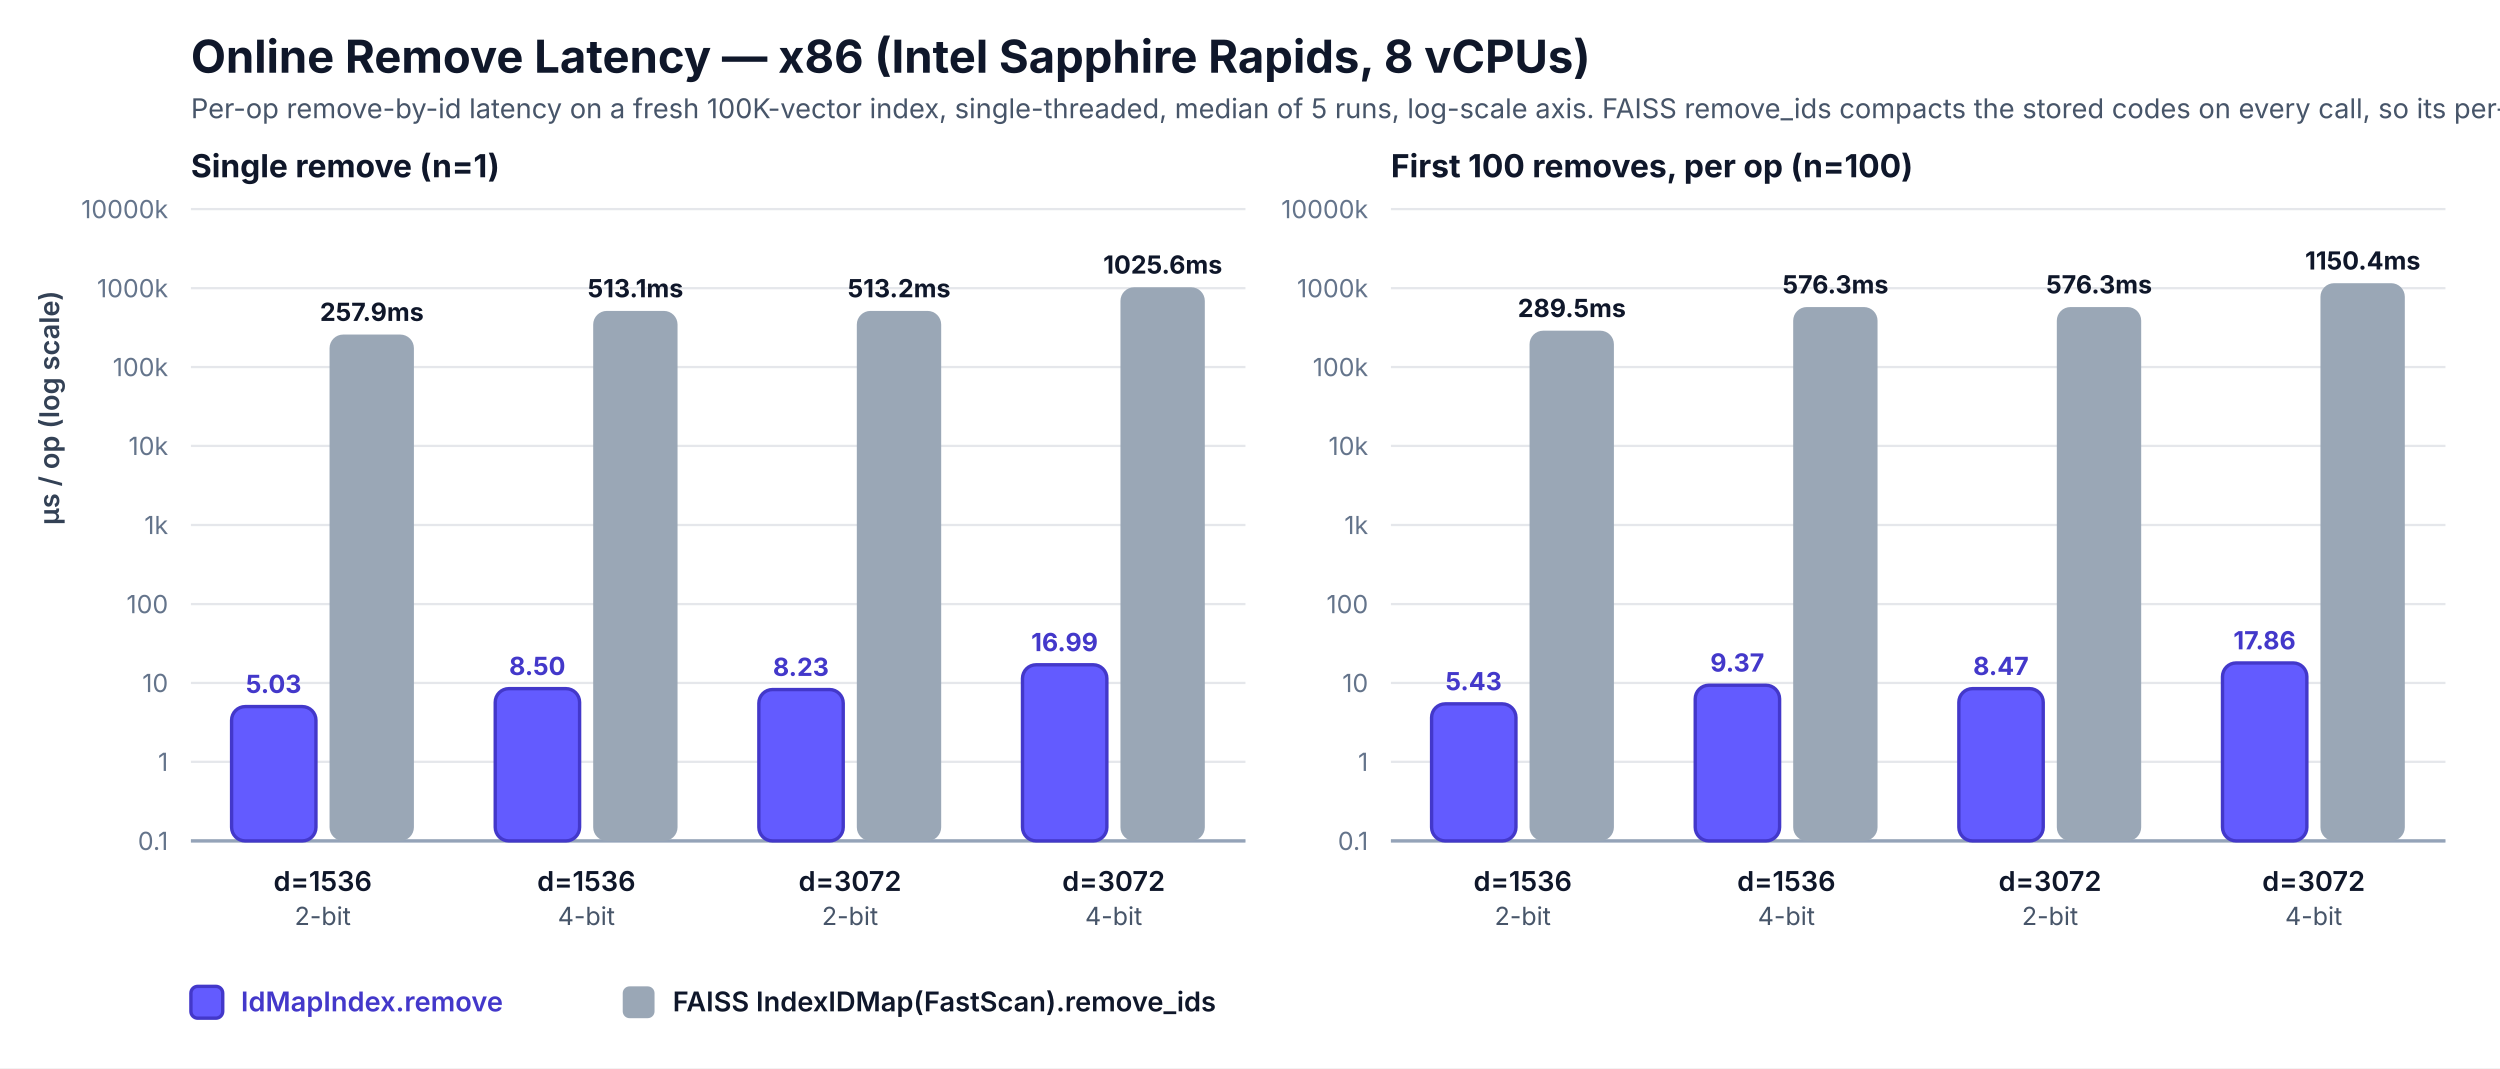
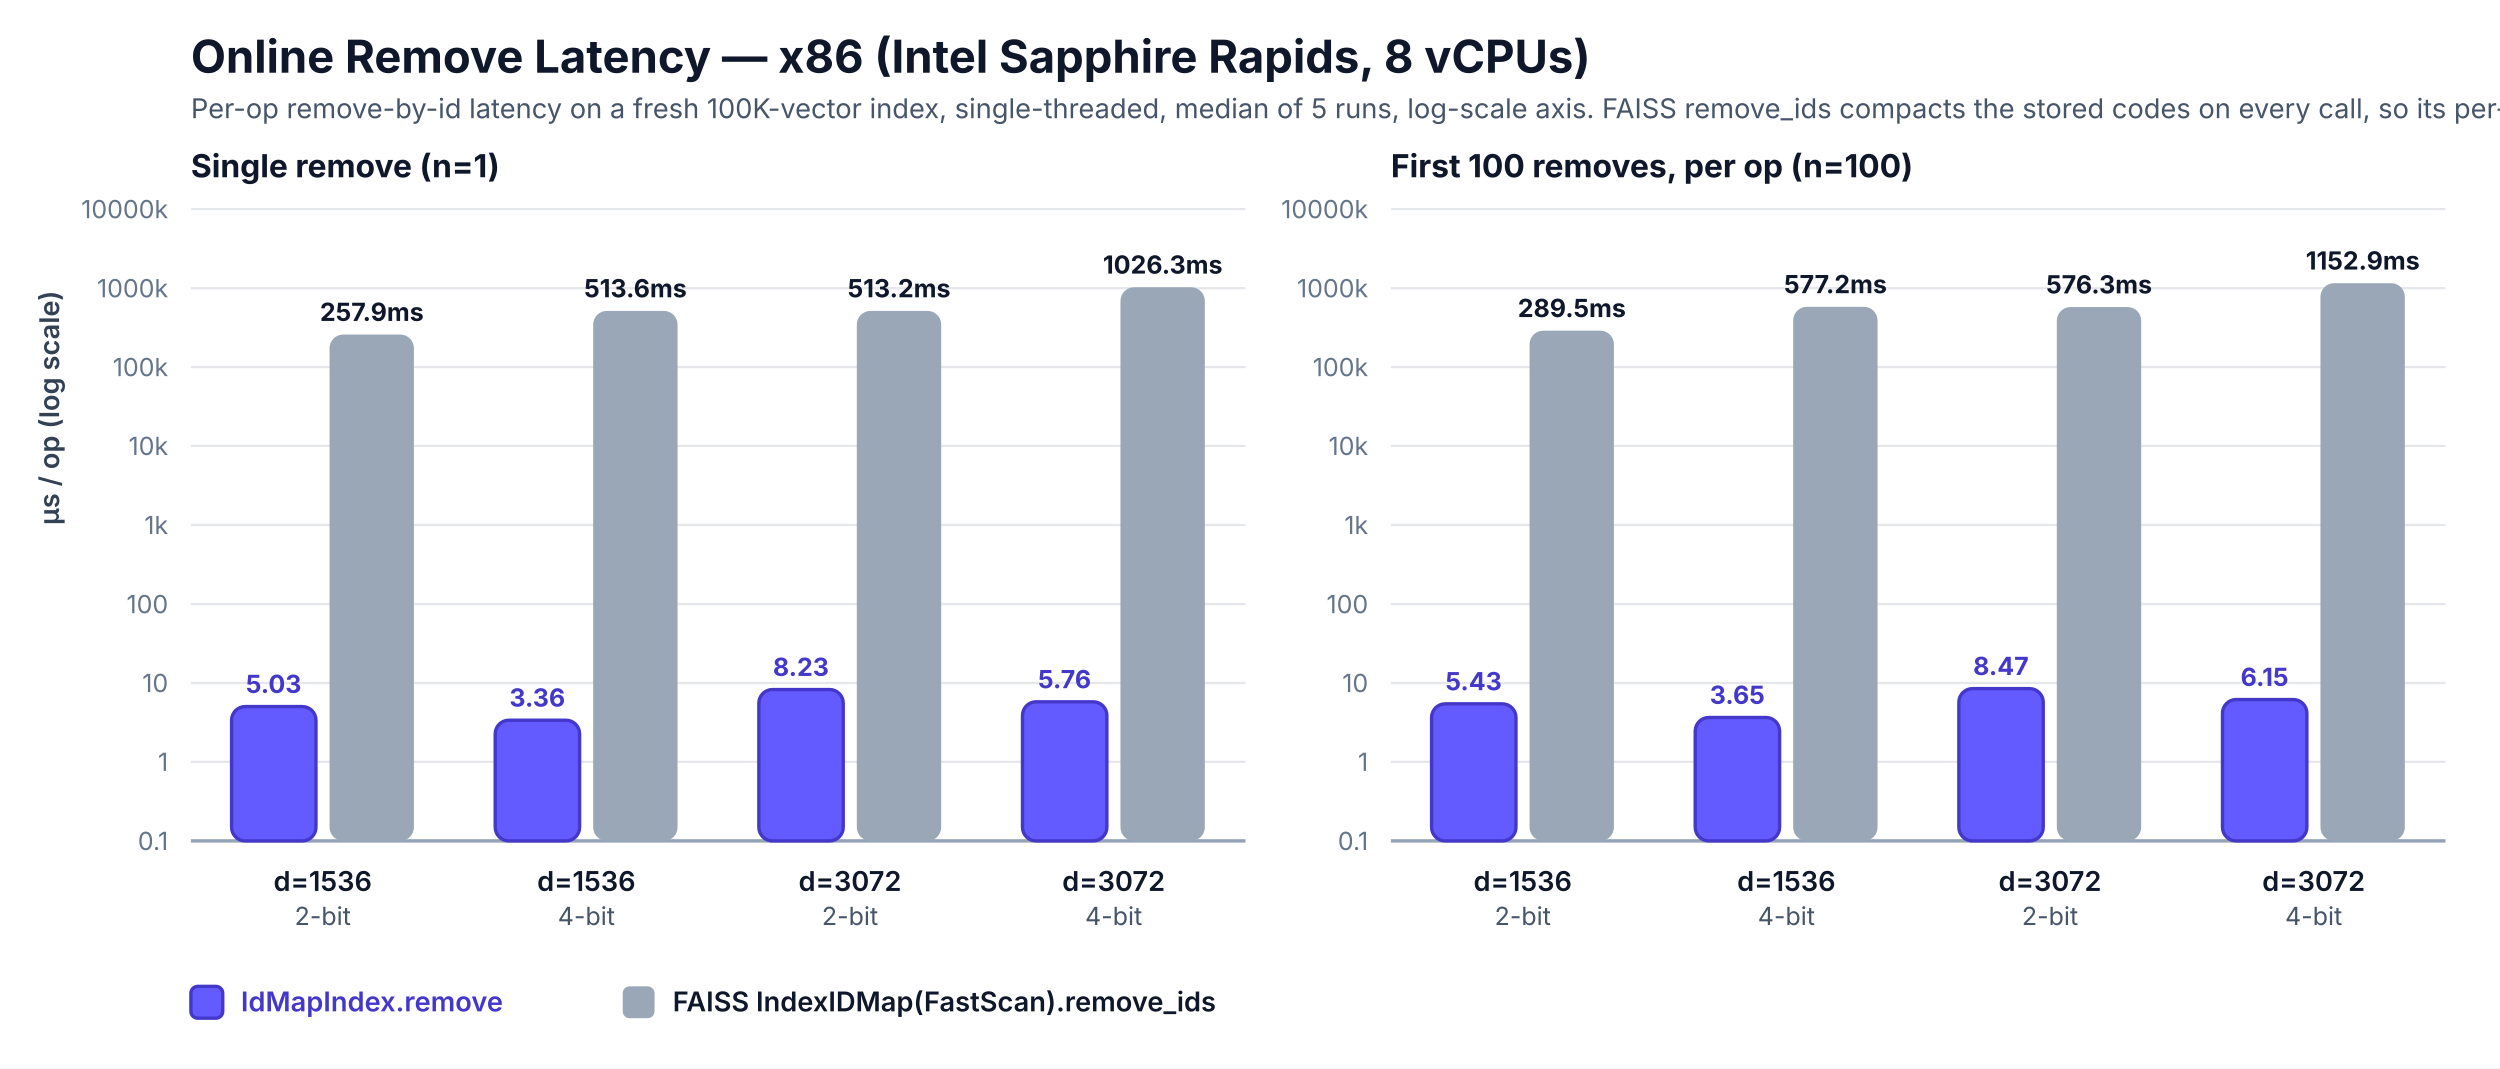
<svg xmlns="http://www.w3.org/2000/svg" width="1100" height="470" viewBox="0 0 1100 470" role="img" aria-label="Online Remove Latency — x86 (Intel Sapphire Rapids, 8 vCPUs)">
  <style>
  .title { font: 700 20px -apple-system, BlinkMacSystemFont, "Segoe UI", sans-serif; fill: #0f172a; }
  .subtitle { font: 400 12px -apple-system, BlinkMacSystemFont, "Segoe UI", sans-serif; fill: #475569; }
  .panel { font: 700 14px -apple-system, BlinkMacSystemFont, "Segoe UI", sans-serif; fill: #0f172a; }
  .label { font: 600 12px -apple-system, BlinkMacSystemFont, "Segoe UI", sans-serif; fill: #0f172a; }
  .secondary { font: 400 11px -apple-system, BlinkMacSystemFont, "Segoe UI", sans-serif; fill: #475569; }
  .tick { font: 400 11px -apple-system, BlinkMacSystemFont, "Segoe UI", sans-serif; fill: #64748b; }
  .value { font: 700 11px -apple-system, BlinkMacSystemFont, "Segoe UI", sans-serif; fill: #0f172a; }
  .value-accent { font: 700 11px -apple-system, BlinkMacSystemFont, "Segoe UI", sans-serif; fill: #4338ca; }
  .axis { font: 600 12px -apple-system, BlinkMacSystemFont, "Segoe UI", sans-serif; fill: #334155; }
  .legend { font: 600 12px -apple-system, BlinkMacSystemFont, "Segoe UI", sans-serif; fill: #0f172a; }
</style>
  <rect width="100%" height="100%" fill="#ffffff" />
  <text x="84" y="32" class="title">Online Remove Latency — x86 (Intel Sapphire Rapids, 8 vCPUs)</text>
  <text x="84" y="52" class="subtitle">Per-op remove-by-id latency on a fresh 100K-vector index, single-threaded, median of 5 runs, log-scale axis. FAISS remove_ids compacts the stored codes on every call, so its per-op cost scales with index size.</text>
  <text x="84.0" y="78" class="panel">Single remove (n=1)</text>
  <line x1="84.0" y1="370.0" x2="548.0" y2="370.0" stroke="#e5e7eb" stroke-width="1" />
  <text x="74.0" y="374.0" text-anchor="end" class="tick">0.1</text>
  <line x1="84.0" y1="335.2" x2="548.0" y2="335.2" stroke="#e5e7eb" stroke-width="1" />
  <text x="74.0" y="339.2" text-anchor="end" class="tick">1</text>
  <line x1="84.0" y1="300.5" x2="548.0" y2="300.5" stroke="#e5e7eb" stroke-width="1" />
  <text x="74.0" y="304.5" text-anchor="end" class="tick">10</text>
  <line x1="84.0" y1="265.8" x2="548.0" y2="265.8" stroke="#e5e7eb" stroke-width="1" />
  <text x="74.0" y="269.8" text-anchor="end" class="tick">100</text>
  <line x1="84.0" y1="231.0" x2="548.0" y2="231.0" stroke="#e5e7eb" stroke-width="1" />
  <text x="74.0" y="235.0" text-anchor="end" class="tick">1k</text>
  <line x1="84.0" y1="196.2" x2="548.0" y2="196.2" stroke="#e5e7eb" stroke-width="1" />
  <text x="74.0" y="200.2" text-anchor="end" class="tick">10k</text>
  <line x1="84.0" y1="161.5" x2="548.0" y2="161.5" stroke="#e5e7eb" stroke-width="1" />
  <text x="74.0" y="165.5" text-anchor="end" class="tick">100k</text>
  <line x1="84.0" y1="126.8" x2="548.0" y2="126.8" stroke="#e5e7eb" stroke-width="1" />
  <text x="74.0" y="130.8" text-anchor="end" class="tick">1000k</text>
  <line x1="84.0" y1="92.0" x2="548.0" y2="92.0" stroke="#e5e7eb" stroke-width="1" />
  <text x="74.0" y="96.0" text-anchor="end" class="tick">10000k</text>
  <line x1="84.0" y1="370.0" x2="548.0" y2="370.0" stroke="#94a3b8" stroke-width="1.5" />
  <rect x="101.9" y="310.9" width="37.12" height="59.1" rx="6" fill="#635bff" stroke="#4338ca" stroke-width="1.5" />
  <text x="120.4" y="304.9" text-anchor="middle" class="value-accent">5.03</text>
  <rect x="145.0" y="147.2" width="37.12" height="222.8" rx="6" fill="#9aa7b6" />
  <text x="163.6" y="141.2" text-anchor="middle" class="value">257.9ms</text>
  <text x="142.0" y="392" text-anchor="middle" class="label">d=1536</text>
  <text x="142.0" y="407" text-anchor="middle" class="secondary">2-bit</text>
-   <rect x="217.9" y="303.0" width="37.12" height="67.0" rx="6" fill="#635bff" stroke="#4338ca" stroke-width="1.5" />
-   <text x="236.4" y="297.0" text-anchor="middle" class="value-accent">8.50</text>
+   <rect x="217.9" y="316.9" width="37.12" height="53.1" rx="6" fill="#635bff" stroke="#4338ca" stroke-width="1.5" />
+   <text x="236.4" y="310.9" text-anchor="middle" class="value-accent">3.36</text>
  <rect x="261.0" y="136.8" width="37.12" height="233.2" rx="6" fill="#9aa7b6" />
-   <text x="279.6" y="130.8" text-anchor="middle" class="value">513.1ms</text>
+   <text x="279.6" y="130.8" text-anchor="middle" class="value">513.6ms</text>
  <text x="258.0" y="392" text-anchor="middle" class="label">d=1536</text>
  <text x="258.0" y="407" text-anchor="middle" class="secondary">4-bit</text>
  <rect x="333.9" y="303.4" width="37.12" height="66.6" rx="6" fill="#635bff" stroke="#4338ca" stroke-width="1.5" />
  <text x="352.4" y="297.4" text-anchor="middle" class="value-accent">8.23</text>
  <rect x="377.0" y="136.8" width="37.12" height="233.2" rx="6" fill="#9aa7b6" />
  <text x="395.6" y="130.8" text-anchor="middle" class="value">513.2ms</text>
  <text x="374.0" y="392" text-anchor="middle" class="label">d=3072</text>
  <text x="374.0" y="407" text-anchor="middle" class="secondary">2-bit</text>
-   <rect x="449.9" y="292.5" width="37.12" height="77.5" rx="6" fill="#635bff" stroke="#4338ca" stroke-width="1.5" />
-   <text x="468.4" y="286.5" text-anchor="middle" class="value-accent">16.99</text>
+   <rect x="449.9" y="308.8" width="37.12" height="61.2" rx="6" fill="#635bff" stroke="#4338ca" stroke-width="1.5" />
+   <text x="468.4" y="302.8" text-anchor="middle" class="value-accent">5.76</text>
  <rect x="493.0" y="126.4" width="37.12" height="243.6" rx="6" fill="#9aa7b6" />
-   <text x="511.6" y="120.4" text-anchor="middle" class="value">1025.6ms</text>
+   <text x="511.6" y="120.4" text-anchor="middle" class="value">1026.3ms</text>
  <text x="490.0" y="392" text-anchor="middle" class="label">d=3072</text>
  <text x="490.0" y="407" text-anchor="middle" class="secondary">4-bit</text>
  <text x="612.0" y="78" class="panel">First 100 removes, per op (n=100)</text>
  <line x1="612.0" y1="370.0" x2="1076.0" y2="370.0" stroke="#e5e7eb" stroke-width="1" />
  <text x="602.0" y="374.0" text-anchor="end" class="tick">0.1</text>
  <line x1="612.0" y1="335.2" x2="1076.0" y2="335.2" stroke="#e5e7eb" stroke-width="1" />
  <text x="602.0" y="339.2" text-anchor="end" class="tick">1</text>
  <line x1="612.0" y1="300.5" x2="1076.0" y2="300.5" stroke="#e5e7eb" stroke-width="1" />
  <text x="602.0" y="304.5" text-anchor="end" class="tick">10</text>
  <line x1="612.0" y1="265.8" x2="1076.0" y2="265.8" stroke="#e5e7eb" stroke-width="1" />
  <text x="602.0" y="269.8" text-anchor="end" class="tick">100</text>
  <line x1="612.0" y1="231.0" x2="1076.0" y2="231.0" stroke="#e5e7eb" stroke-width="1" />
  <text x="602.0" y="235.0" text-anchor="end" class="tick">1k</text>
  <line x1="612.0" y1="196.2" x2="1076.0" y2="196.2" stroke="#e5e7eb" stroke-width="1" />
  <text x="602.0" y="200.2" text-anchor="end" class="tick">10k</text>
  <line x1="612.0" y1="161.5" x2="1076.0" y2="161.5" stroke="#e5e7eb" stroke-width="1" />
  <text x="602.0" y="165.5" text-anchor="end" class="tick">100k</text>
  <line x1="612.0" y1="126.8" x2="1076.0" y2="126.8" stroke="#e5e7eb" stroke-width="1" />
  <text x="602.0" y="130.8" text-anchor="end" class="tick">1000k</text>
  <line x1="612.0" y1="92.0" x2="1076.0" y2="92.0" stroke="#e5e7eb" stroke-width="1" />
  <text x="602.0" y="96.0" text-anchor="end" class="tick">10000k</text>
  <line x1="612.0" y1="370.0" x2="1076.0" y2="370.0" stroke="#94a3b8" stroke-width="1.5" />
  <rect x="629.9" y="309.7" width="37.12" height="60.3" rx="6" fill="#635bff" stroke="#4338ca" stroke-width="1.5" />
  <text x="648.4" y="303.7" text-anchor="middle" class="value-accent">5.43</text>
  <rect x="673.0" y="145.5" width="37.12" height="224.5" rx="6" fill="#9aa7b6" />
  <text x="691.6" y="139.5" text-anchor="middle" class="value">289.5ms</text>
  <text x="670.0" y="392" text-anchor="middle" class="label">d=1536</text>
  <text x="670.0" y="407" text-anchor="middle" class="secondary">2-bit</text>
-   <rect x="745.9" y="301.5" width="37.12" height="68.5" rx="6" fill="#635bff" stroke="#4338ca" stroke-width="1.5" />
-   <text x="764.4" y="295.5" text-anchor="middle" class="value-accent">9.37</text>
-   <rect x="789.0" y="135.1" width="37.12" height="234.9" rx="6" fill="#9aa7b6" />
-   <text x="807.6" y="129.1" text-anchor="middle" class="value">576.3ms</text>
+   <rect x="745.9" y="315.7" width="37.12" height="54.3" rx="6" fill="#635bff" stroke="#4338ca" stroke-width="1.5" />
+   <text x="764.4" y="309.7" text-anchor="middle" class="value-accent">3.65</text>
+   <rect x="789.0" y="135.0" width="37.12" height="235.0" rx="6" fill="#9aa7b6" />
+   <text x="807.6" y="129.0" text-anchor="middle" class="value">577.2ms</text>
  <text x="786.0" y="392" text-anchor="middle" class="label">d=1536</text>
  <text x="786.0" y="407" text-anchor="middle" class="secondary">4-bit</text>
  <rect x="861.9" y="303.0" width="37.12" height="67.0" rx="6" fill="#635bff" stroke="#4338ca" stroke-width="1.5" />
  <text x="880.4" y="297.0" text-anchor="middle" class="value-accent">8.47</text>
  <rect x="905.0" y="135.1" width="37.12" height="234.9" rx="6" fill="#9aa7b6" />
  <text x="923.6" y="129.1" text-anchor="middle" class="value">576.3ms</text>
  <text x="902.0" y="392" text-anchor="middle" class="label">d=3072</text>
  <text x="902.0" y="407" text-anchor="middle" class="secondary">2-bit</text>
-   <rect x="977.9" y="291.7" width="37.12" height="78.3" rx="6" fill="#635bff" stroke="#4338ca" stroke-width="1.5" />
-   <text x="996.4" y="285.7" text-anchor="middle" class="value-accent">17.86</text>
+   <rect x="977.9" y="307.8" width="37.12" height="62.2" rx="6" fill="#635bff" stroke="#4338ca" stroke-width="1.5" />
+   <text x="996.4" y="301.8" text-anchor="middle" class="value-accent">6.15</text>
  <rect x="1021.0" y="124.6" width="37.12" height="245.4" rx="6" fill="#9aa7b6" />
-   <text x="1039.6" y="118.6" text-anchor="middle" class="value">1150.4ms</text>
+   <text x="1039.6" y="118.6" text-anchor="middle" class="value">1152.9ms</text>
  <text x="1018.0" y="392" text-anchor="middle" class="label">d=3072</text>
  <text x="1018.0" y="407" text-anchor="middle" class="secondary">4-bit</text>
  <text x="26" y="231.0" transform="rotate(-90, 26, 231.0)" class="axis">µs / op (log scale)</text>
  <rect x="84" y="434" width="14" height="14" rx="3" fill="#635bff" stroke="#4338ca" stroke-width="1.5" />
  <text x="106" y="445" class="legend" style="fill: #4338ca;">IdMapIndex.remove</text>
  <rect x="274" y="434" width="14" height="14" rx="3" fill="#9aa7b6" />
  <text x="296" y="445" class="legend">FAISS IndexIDMap(FastScan).remove_ids</text>
</svg>
